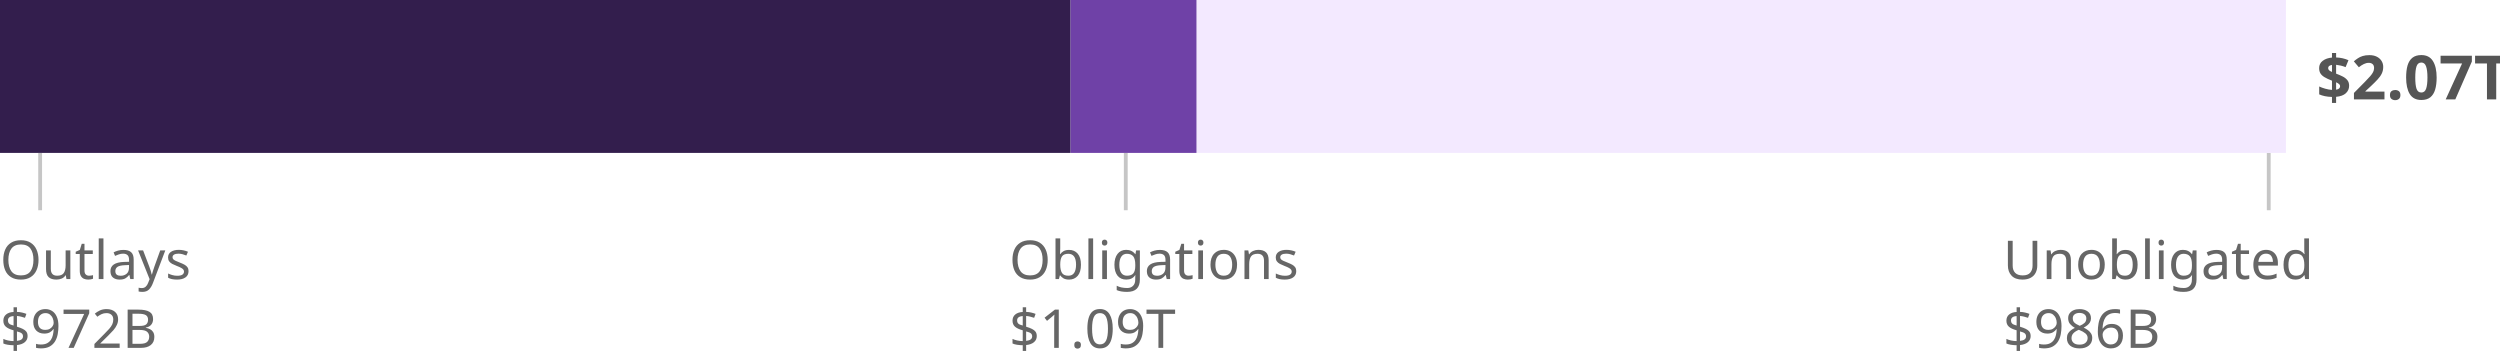
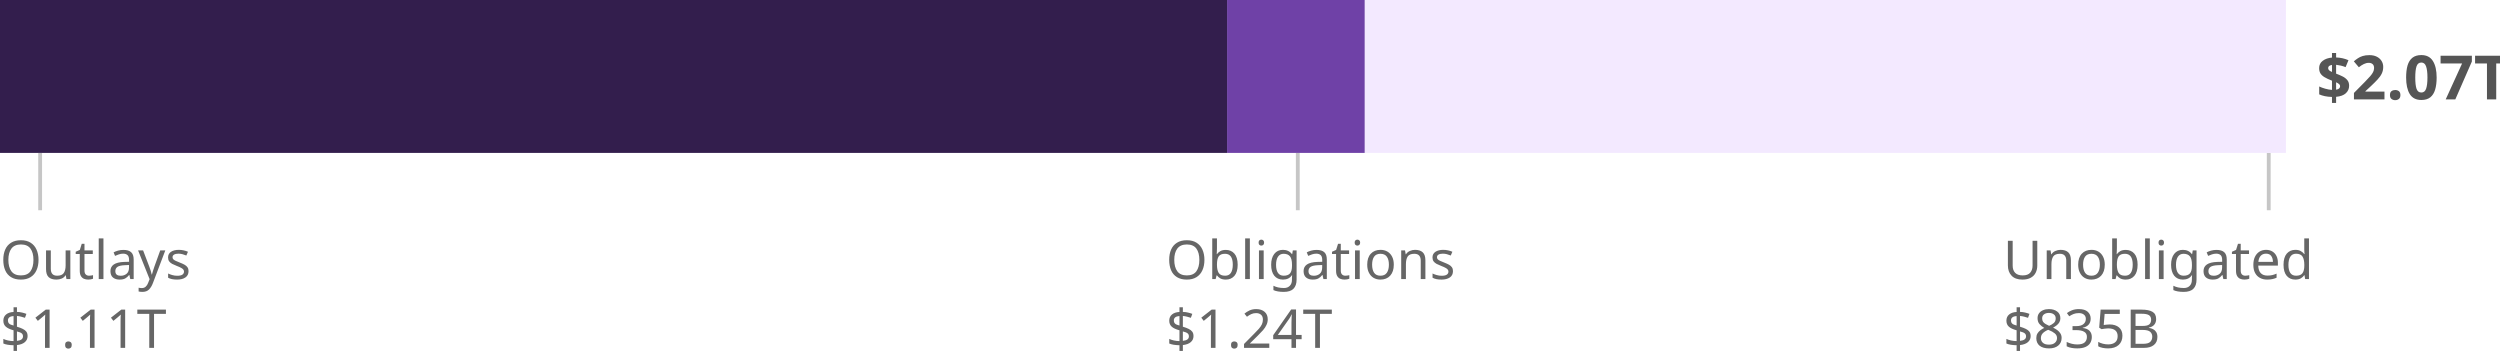
- <svg xmlns="http://www.w3.org/2000/svg" class="lawTotal" aria-labelledby="phase3total-desc" tabindex="0" width="654px" height="95px" viewBox="0 0 654 95" version="1.1" role="img">
+ <svg xmlns="http://www.w3.org/2000/svg" width="654px" height="95px" viewBox="0 0 654 95" version="1.1">
  <g id="Viz-3-(v2)" stroke="none" stroke-width="1" fill="none" fill-rule="evenodd">
    <g id="Viz-3---SVG-Export" transform="translate(-279, -1006)">
      <g id="law-3" transform="translate(279, 911)">
-         <g id="bar-1" transform="translate(0, 67)">
-           <g id="bar---phase-3-total" transform="translate(0, 28)">
-             <text id="Outlays-$972B" font-family="SourceSansPro-SemiBold, Source Sans Pro" font-size="14" font-weight="500" fill="#666666">
-               <tspan x="0" y="73">Outlays</tspan>
-               <tspan x="46.256" y="73" font-family="SourceSansPro-Regular, Source Sans Pro" font-weight="normal" />
-               <tspan x="0" y="91" font-family="SourceSansPro-Regular, Source Sans Pro" font-weight="normal">$972B</tspan>
-             </text>
-             <text id="Obligations-$1.09T" font-family="SourceSansPro-SemiBold, Source Sans Pro" font-size="14" font-weight="500" fill="#666666">
-               <tspan x="264" y="73">Obligations</tspan>
-               <tspan x="333.09" y="73" font-family="SourceSansPro-Regular, Source Sans Pro" font-weight="normal" />
-               <tspan x="264" y="91" font-family="SourceSansPro-Regular, Source Sans Pro" font-weight="normal">$1.09T</tspan>
-             </text>
-             <text id="Unobligated-$986B" font-family="SourceSansPro-SemiBold, Source Sans Pro" font-size="14" font-weight="500" fill="#666666">
-               <tspan x="524" y="73">Unobligated</tspan>
-               <tspan x="524" y="91" font-family="SourceSansPro-Regular, Source Sans Pro" font-weight="normal">$986B</tspan>
-             </text>
-             <line x1="593.5" y1="40" x2="593.5" y2="55" id="Line-Copy-2" stroke="#C6C6C6" />
-             <line x1="10.5" y1="40" x2="10.5" y2="55" id="Line" stroke="#C6C6C6" />
-             <line x1="294.5" y1="40" x2="294.5" y2="55" id="Line-Copy-4" stroke="#C6C6C6" />
-             <rect id="unobligated" fill="#F3E9FF" x="313" y="0" width="285" height="40" />
-             <rect id="obligated" fill="#6F41A7" x="280" y="0" width="33" height="40" />
-             <rect id="outlays" fill="#331E4D" x="0" y="0" width="280" height="40" />
-             <text id="$2.07T" font-family="SourceSansPro-Bold, Source Sans Pro" font-size="16" font-weight="bold" fill="#555555">
-               <tspan x="606" y="26">$2.07T</tspan>
-             </text>
-           </g>
+         <g id="04.-phase-3-total" transform="translate(0, 95)">
+           <text id="Outlays-$1.11T" font-family="SourceSansPro-SemiBold, Source Sans Pro" font-size="14" font-weight="500" fill="#666666">
+             <tspan x="0" y="73">Outlays</tspan>
+             <tspan x="46.256" y="73" font-family="SourceSansPro-Regular, Source Sans Pro" font-weight="normal" />
+             <tspan x="0" y="91" font-family="SourceSansPro-Regular, Source Sans Pro" font-weight="normal">$1.11T</tspan>
+           </text>
+           <text id="Obligations-$1.24T" font-family="SourceSansPro-SemiBold, Source Sans Pro" font-size="14" font-weight="500" fill="#666666">
+             <tspan x="305" y="73">Obligations</tspan>
+             <tspan x="374.09" y="73" font-family="SourceSansPro-Regular, Source Sans Pro" font-weight="normal" />
+             <tspan x="305" y="91" font-family="SourceSansPro-Regular, Source Sans Pro" font-weight="normal">$1.24T</tspan>
+           </text>
+           <text id="Unobligated-$835B" font-family="SourceSansPro-SemiBold, Source Sans Pro" font-size="14" font-weight="500" fill="#666666">
+             <tspan x="524" y="73">Unobligated</tspan>
+             <tspan x="524" y="91" font-family="SourceSansPro-Regular, Source Sans Pro" font-weight="normal">$835B</tspan>
+           </text>
+           <line x1="593.5" y1="40" x2="593.5" y2="55" id="Line-Copy-2" stroke="#C6C6C6" />
+           <line x1="10.5" y1="40" x2="10.5" y2="55" id="Line" stroke="#C6C6C6" />
+           <line x1="339.5" y1="40" x2="339.5" y2="55" id="Line-Copy-4" stroke="#C6C6C6" />
+           <rect id="unobligated" fill="#F3E9FF" x="357" y="0" width="241" height="40" />
+           <rect id="obligated" fill="#6F41A7" x="321" y="0" width="36" height="40" />
+           <rect id="outlays" fill="#331E4D" x="0" y="0" width="321" height="40" />
+           <text id="$2.07T" font-family="SourceSansPro-Bold, Source Sans Pro" font-size="16" font-weight="bold" fill="#555555">
+             <tspan x="606" y="26">$2.07T</tspan>
+           </text>
        </g>
      </g>
    </g>
  </g>
</svg>
